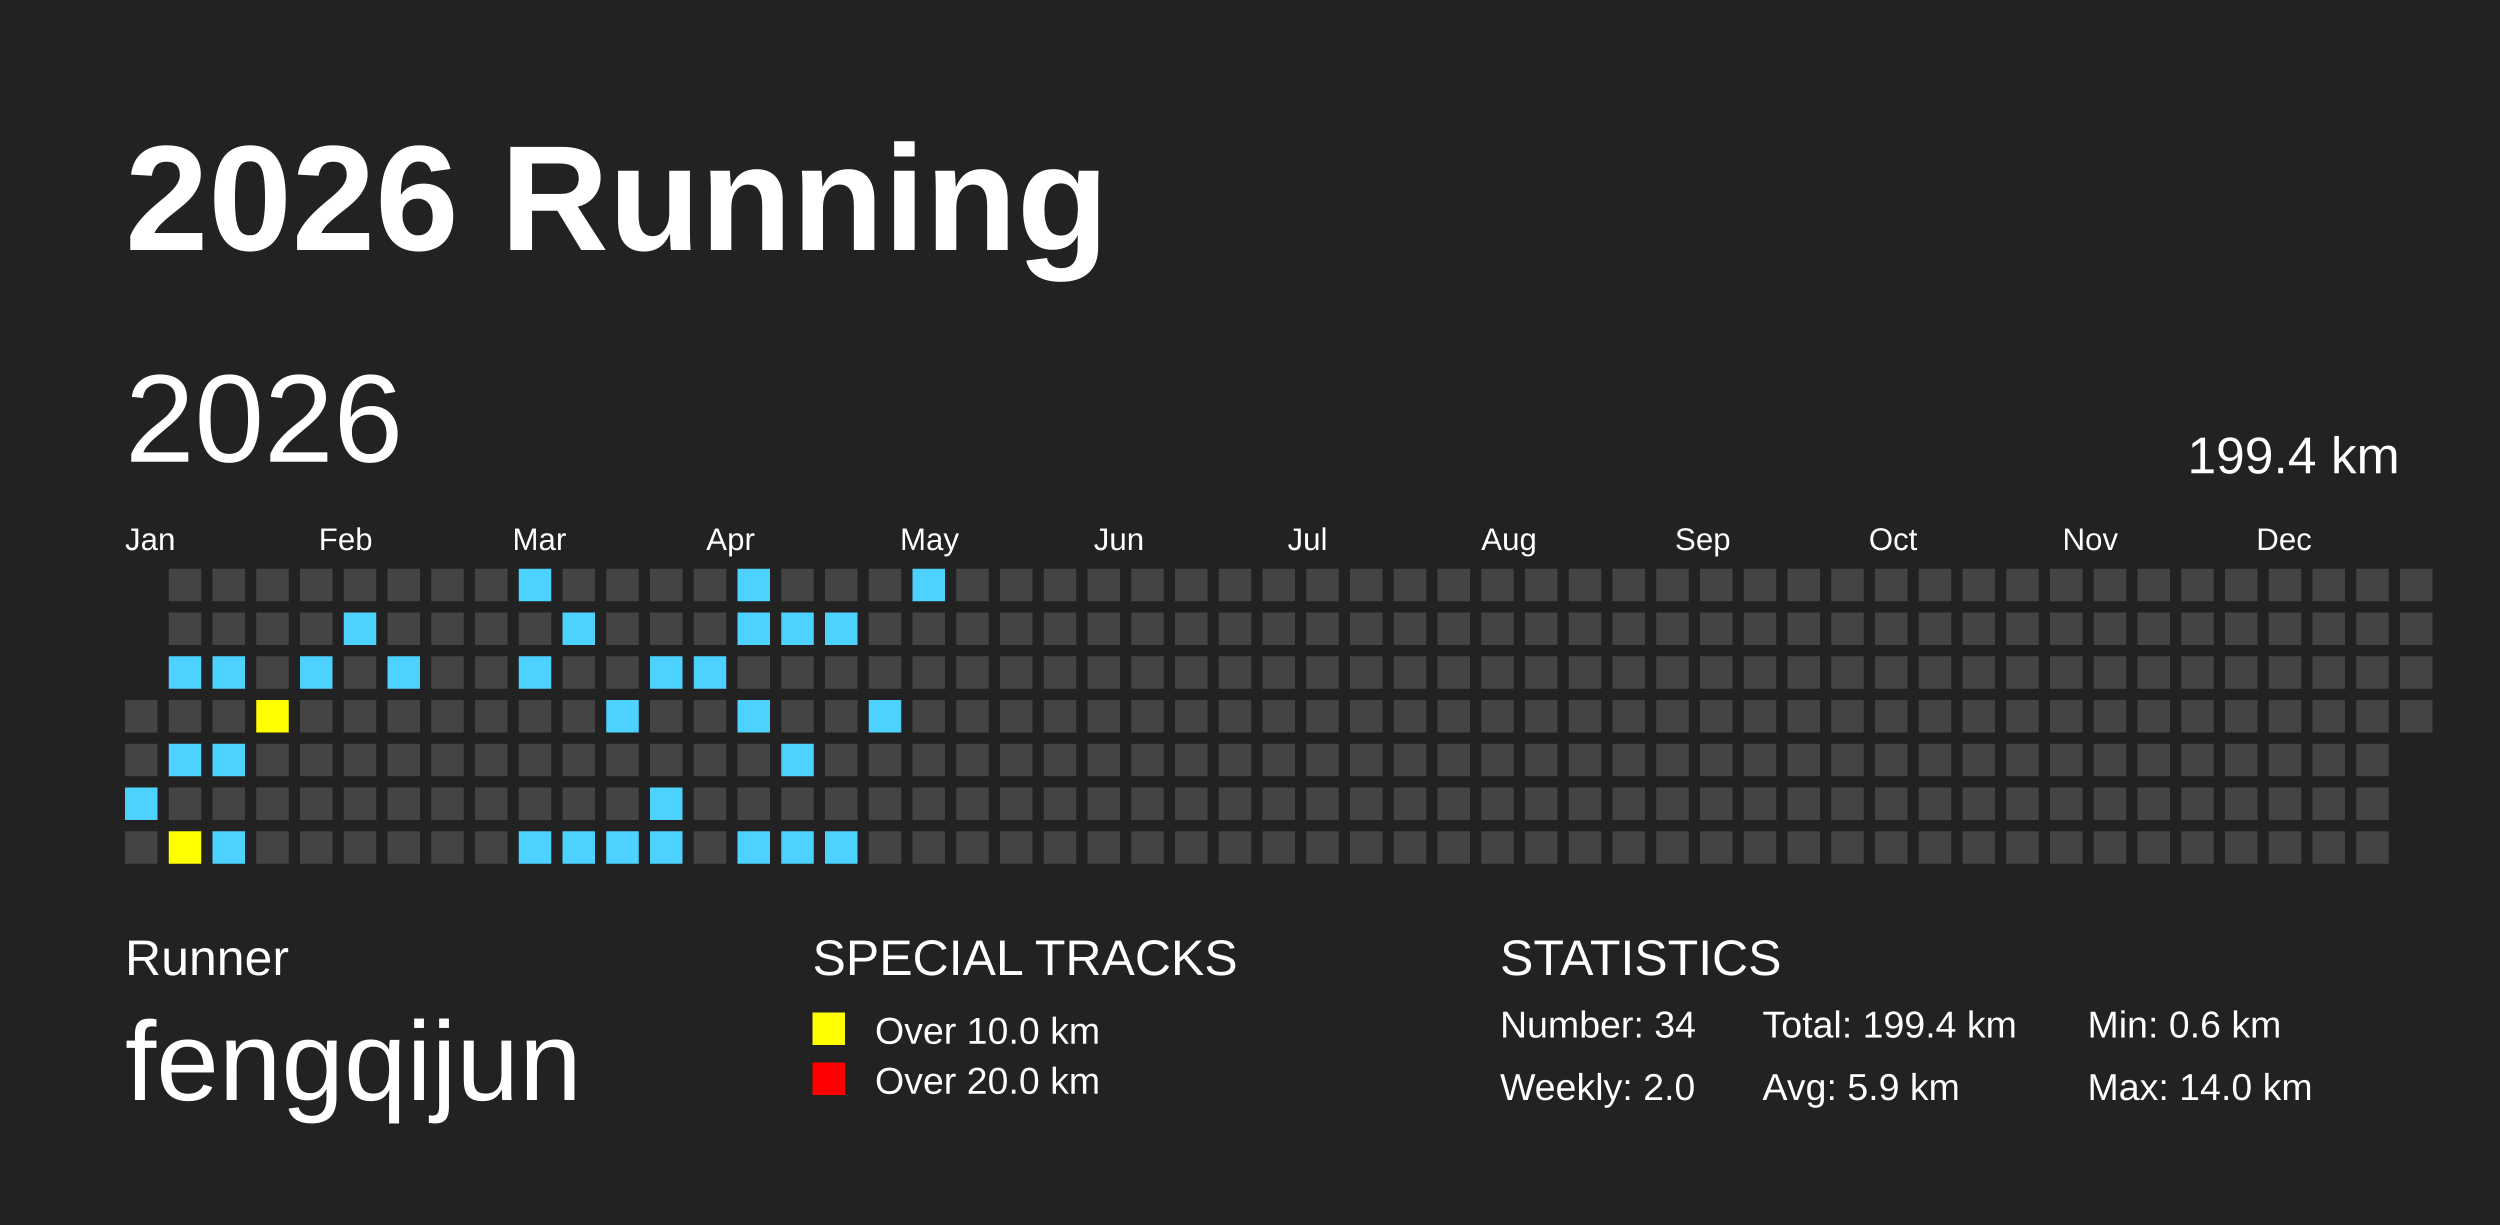
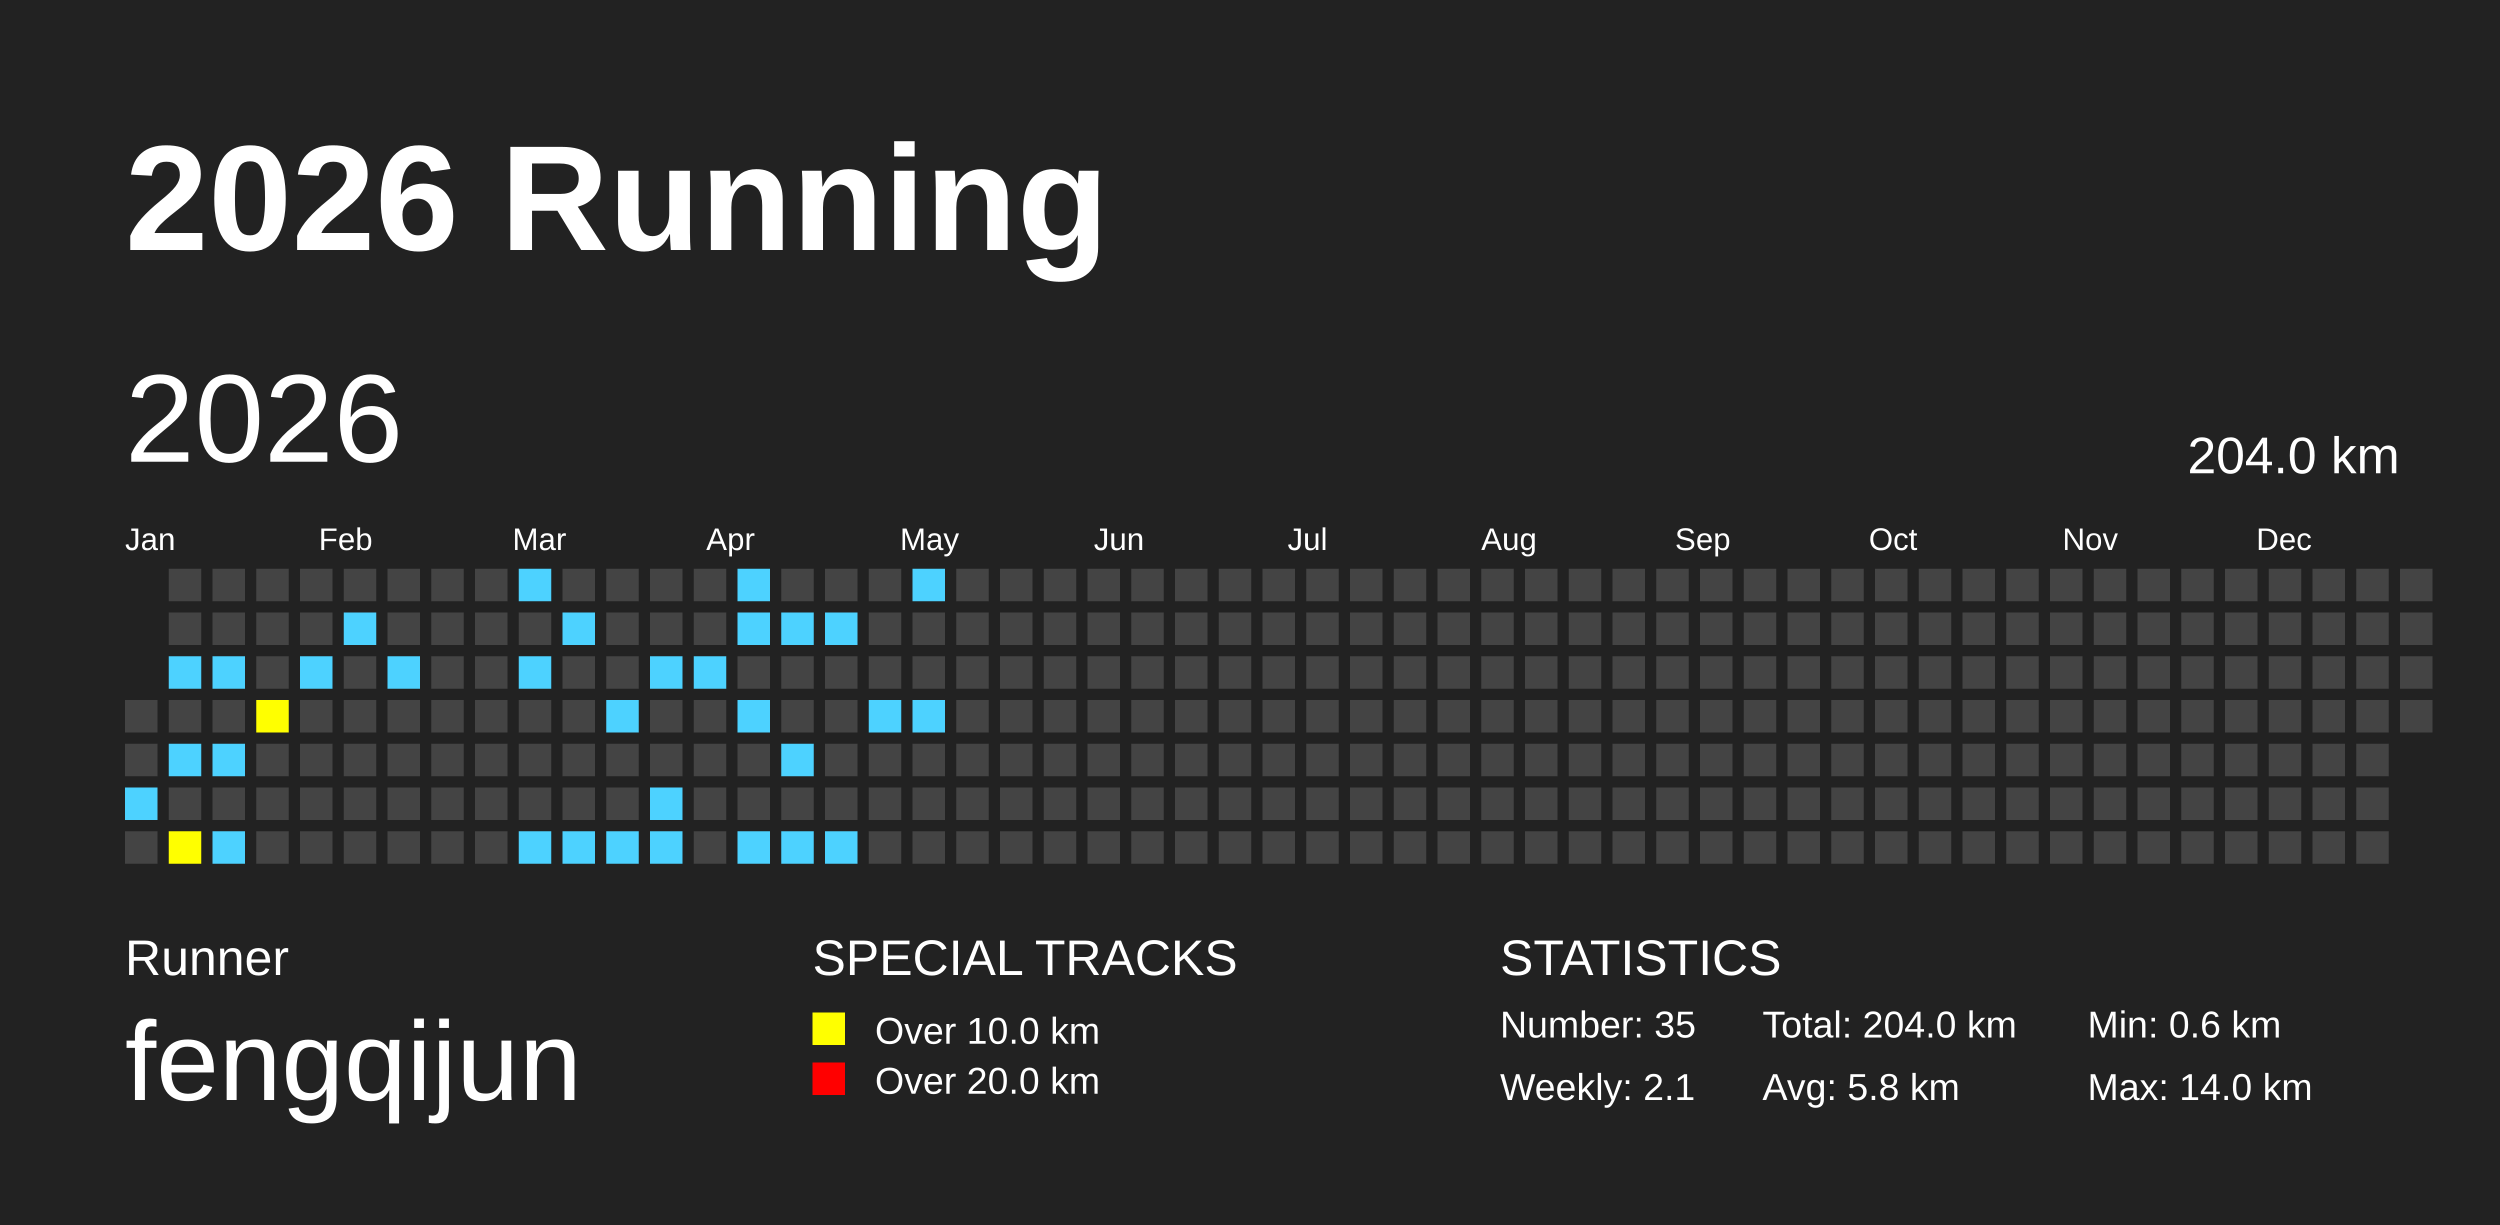
<svg xmlns="http://www.w3.org/2000/svg" baseProfile="full" height="98mm" version="1.1" viewBox="0,0,200,98" width="200mm">
  <defs />
  <rect fill="#222222" height="98" width="200" x="0" y="0" />
  <text fill="#FFFFFF" style="font-size:12px; font-family:Arial; font-weight:bold;" x="10" y="20">2026 Running</text>
  <text fill="#FFFFFF" style="font-size:4px; font-family:Arial" x="10" y="78">Runner</text>
  <text fill="#FFFFFF" style="font-size:9px; font-family:Arial" x="10" y="88">fengqijun</text>
  <text fill="#FFFFFF" style="font-size:4px; font-family:Arial" x="65" y="78">SPECIAL TRACKS</text>
  <rect fill="yellow" height="2.6" width="2.6" x="65" y="81" />
  <text fill="#FFFFFF" style="font-size:3px; font-family:Arial" x="70" y="83.5">Over 10.0 km</text>
  <rect fill="red" height="2.6" width="2.6" x="65" y="85" />
  <text fill="#FFFFFF" style="font-size:3px; font-family:Arial" x="70" y="87.5">Over 20.0 km</text>
  <text fill="#FFFFFF" style="font-size:4px; font-family:Arial" x="120" y="78">STATISTICS</text>
-   <text fill="#FFFFFF" style="font-size:3px; font-family:Arial" x="120" y="83">Number: 34</text>
-   <text fill="#FFFFFF" style="font-size:3px; font-family:Arial" x="120" y="88">Weekly: 2.0</text>
-   <text fill="#FFFFFF" style="font-size:3px; font-family:Arial" x="141" y="83">Total: 199.4 km</text>
-   <text fill="#FFFFFF" style="font-size:3px; font-family:Arial" x="141" y="88">Avg: 5.9 km</text>
+   <text fill="#FFFFFF" style="font-size:3px; font-family:Arial" x="120" y="83">Number: 35</text>
+   <text fill="#FFFFFF" style="font-size:3px; font-family:Arial" x="120" y="88">Weekly: 2.1</text>
+   <text fill="#FFFFFF" style="font-size:3px; font-family:Arial" x="141" y="83">Total: 204.0 km</text>
+   <text fill="#FFFFFF" style="font-size:3px; font-family:Arial" x="141" y="88">Avg: 5.8 km</text>
  <text fill="#FFFFFF" style="font-size:3px; font-family:Arial" x="167" y="83">Min: 0.6 km</text>
  <text fill="#FFFFFF" style="font-size:3px; font-family:Arial" x="167" y="88">Max: 14.0 km</text>
  <text dominant-baseline="hanging" fill="#FFFFFF" style="font-size:10.0px; font-family:Arial;" x="10" y="30">2026</text>
-   <text dominant-baseline="hanging" fill="#FFFFFF" style="font-size:4.125px; font-family:Arial;" x="175" y="35">199.4 km</text>
+   <text dominant-baseline="hanging" fill="#FFFFFF" style="font-size:4.125px; font-family:Arial;" x="175" y="35">204.0 km</text>
  <text fill="#FFFFFF" style="font-size:2.5px; font-family:Arial" x="10.0" y="44">Jan</text>
  <text fill="#FFFFFF" style="font-size:2.5px; font-family:Arial" x="25.5" y="44">Feb</text>
  <text fill="#FFFFFF" style="font-size:2.5px; font-family:Arial" x="41.0" y="44">Mar</text>
  <text fill="#FFFFFF" style="font-size:2.5px; font-family:Arial" x="56.5" y="44">Apr</text>
  <text fill="#FFFFFF" style="font-size:2.5px; font-family:Arial" x="72.0" y="44">May</text>
  <text fill="#FFFFFF" style="font-size:2.5px; font-family:Arial" x="87.5" y="44">Jun</text>
  <text fill="#FFFFFF" style="font-size:2.5px; font-family:Arial" x="103.0" y="44">Jul</text>
  <text fill="#FFFFFF" style="font-size:2.5px; font-family:Arial" x="118.5" y="44">Aug</text>
  <text fill="#FFFFFF" style="font-size:2.5px; font-family:Arial" x="134.0" y="44">Sep</text>
  <text fill="#FFFFFF" style="font-size:2.5px; font-family:Arial" x="149.5" y="44">Oct</text>
  <text fill="#FFFFFF" style="font-size:2.5px; font-family:Arial" x="165.0" y="44">Nov</text>
  <text fill="#FFFFFF" style="font-size:2.5px; font-family:Arial" x="180.5" y="44">Dec</text>
  <rect fill="#444444" height="2.6" width="2.6" x="10.0" y="56.0" />
  <rect fill="#444444" height="2.6" width="2.6" x="10.0" y="59.5" />
  <rect fill="#4DD2FF" height="2.6" width="2.6" x="10.0" y="63.0" />
  <rect fill="#444444" height="2.6" width="2.6" x="10.0" y="66.5" />
  <rect fill="#444444" height="2.6" width="2.6" x="13.5" y="45.5" />
  <rect fill="#444444" height="2.6" width="2.6" x="13.5" y="49.0" />
  <rect fill="#4DD2FF" height="2.6" width="2.6" x="13.5" y="52.5" />
  <rect fill="#444444" height="2.6" width="2.6" x="13.5" y="56.0" />
  <rect fill="#4DD2FF" height="2.6" width="2.6" x="13.5" y="59.5" />
  <rect fill="#444444" height="2.6" width="2.6" x="13.5" y="63.0" />
  <rect fill="yellow" height="2.6" width="2.6" x="13.5" y="66.5" />
  <rect fill="#444444" height="2.6" width="2.6" x="17.0" y="45.5" />
  <rect fill="#444444" height="2.6" width="2.6" x="17.0" y="49.0" />
  <rect fill="#4DD2FF" height="2.6" width="2.6" x="17.0" y="52.5" />
  <rect fill="#444444" height="2.6" width="2.6" x="17.0" y="56.0" />
  <rect fill="#4DD2FF" height="2.6" width="2.6" x="17.0" y="59.5" />
  <rect fill="#444444" height="2.6" width="2.6" x="17.0" y="63.0" />
  <rect fill="#4DD2FF" height="2.6" width="2.6" x="17.0" y="66.5" />
  <rect fill="#444444" height="2.6" width="2.6" x="20.5" y="45.5" />
  <rect fill="#444444" height="2.6" width="2.6" x="20.5" y="49.0" />
  <rect fill="#444444" height="2.6" width="2.6" x="20.5" y="52.5" />
  <rect fill="yellow" height="2.6" width="2.6" x="20.5" y="56.0" />
  <rect fill="#444444" height="2.6" width="2.6" x="20.5" y="59.5" />
  <rect fill="#444444" height="2.6" width="2.6" x="20.5" y="63.0" />
  <rect fill="#444444" height="2.6" width="2.6" x="20.5" y="66.5" />
  <rect fill="#444444" height="2.6" width="2.6" x="24.0" y="45.5" />
  <rect fill="#444444" height="2.6" width="2.6" x="24.0" y="49.0" />
  <rect fill="#4DD2FF" height="2.6" width="2.6" x="24.0" y="52.5" />
  <rect fill="#444444" height="2.6" width="2.6" x="24.0" y="56.0" />
  <rect fill="#444444" height="2.6" width="2.6" x="24.0" y="59.5" />
  <rect fill="#444444" height="2.6" width="2.6" x="24.0" y="63.0" />
  <rect fill="#444444" height="2.6" width="2.6" x="24.0" y="66.5" />
  <rect fill="#444444" height="2.6" width="2.6" x="27.5" y="45.5" />
  <rect fill="#4DD2FF" height="2.6" width="2.6" x="27.5" y="49.0" />
  <rect fill="#444444" height="2.6" width="2.6" x="27.5" y="52.5" />
  <rect fill="#444444" height="2.6" width="2.6" x="27.5" y="56.0" />
  <rect fill="#444444" height="2.6" width="2.6" x="27.5" y="59.5" />
  <rect fill="#444444" height="2.6" width="2.6" x="27.5" y="63.0" />
  <rect fill="#444444" height="2.6" width="2.6" x="27.5" y="66.5" />
  <rect fill="#444444" height="2.6" width="2.6" x="31.0" y="45.5" />
  <rect fill="#444444" height="2.6" width="2.6" x="31.0" y="49.0" />
  <rect fill="#4DD2FF" height="2.6" width="2.6" x="31.0" y="52.5" />
  <rect fill="#444444" height="2.6" width="2.6" x="31.0" y="56.0" />
  <rect fill="#444444" height="2.6" width="2.6" x="31.0" y="59.5" />
  <rect fill="#444444" height="2.6" width="2.6" x="31.0" y="63.0" />
  <rect fill="#444444" height="2.6" width="2.6" x="31.0" y="66.5" />
  <rect fill="#444444" height="2.6" width="2.6" x="34.5" y="45.5" />
  <rect fill="#444444" height="2.6" width="2.6" x="34.5" y="49.0" />
  <rect fill="#444444" height="2.6" width="2.6" x="34.5" y="52.5" />
  <rect fill="#444444" height="2.6" width="2.6" x="34.5" y="56.0" />
  <rect fill="#444444" height="2.6" width="2.6" x="34.5" y="59.5" />
  <rect fill="#444444" height="2.6" width="2.6" x="34.5" y="63.0" />
  <rect fill="#444444" height="2.6" width="2.6" x="34.5" y="66.5" />
  <rect fill="#444444" height="2.6" width="2.6" x="38.0" y="45.5" />
  <rect fill="#444444" height="2.6" width="2.6" x="38.0" y="49.0" />
  <rect fill="#444444" height="2.6" width="2.6" x="38.0" y="52.5" />
  <rect fill="#444444" height="2.6" width="2.6" x="38.0" y="56.0" />
  <rect fill="#444444" height="2.6" width="2.6" x="38.0" y="59.5" />
  <rect fill="#444444" height="2.6" width="2.6" x="38.0" y="63.0" />
  <rect fill="#444444" height="2.6" width="2.6" x="38.0" y="66.5" />
  <rect fill="#4DD2FF" height="2.6" width="2.6" x="41.5" y="45.5" />
  <rect fill="#444444" height="2.6" width="2.6" x="41.5" y="49.0" />
  <rect fill="#4DD2FF" height="2.6" width="2.6" x="41.5" y="52.5" />
  <rect fill="#444444" height="2.6" width="2.6" x="41.5" y="56.0" />
  <rect fill="#444444" height="2.6" width="2.6" x="41.5" y="59.5" />
  <rect fill="#444444" height="2.6" width="2.6" x="41.5" y="63.0" />
  <rect fill="#4DD2FF" height="2.6" width="2.6" x="41.5" y="66.5" />
  <rect fill="#444444" height="2.6" width="2.6" x="45.0" y="45.5" />
  <rect fill="#4DD2FF" height="2.6" width="2.6" x="45.0" y="49.0" />
  <rect fill="#444444" height="2.6" width="2.6" x="45.0" y="52.5" />
  <rect fill="#444444" height="2.6" width="2.6" x="45.0" y="56.0" />
  <rect fill="#444444" height="2.6" width="2.6" x="45.0" y="59.5" />
  <rect fill="#444444" height="2.6" width="2.6" x="45.0" y="63.0" />
  <rect fill="#4DD2FF" height="2.6" width="2.6" x="45.0" y="66.5" />
  <rect fill="#444444" height="2.6" width="2.6" x="48.5" y="45.5" />
  <rect fill="#444444" height="2.6" width="2.6" x="48.5" y="49.0" />
  <rect fill="#444444" height="2.6" width="2.6" x="48.5" y="52.5" />
  <rect fill="#4DD2FF" height="2.6" width="2.6" x="48.5" y="56.0" />
  <rect fill="#444444" height="2.6" width="2.6" x="48.5" y="59.5" />
  <rect fill="#444444" height="2.6" width="2.6" x="48.5" y="63.0" />
  <rect fill="#4DD2FF" height="2.6" width="2.6" x="48.5" y="66.5" />
  <rect fill="#444444" height="2.6" width="2.6" x="52.0" y="45.5" />
  <rect fill="#444444" height="2.6" width="2.6" x="52.0" y="49.0" />
  <rect fill="#4DD2FF" height="2.6" width="2.6" x="52.0" y="52.5" />
  <rect fill="#444444" height="2.6" width="2.6" x="52.0" y="56.0" />
  <rect fill="#444444" height="2.6" width="2.6" x="52.0" y="59.5" />
  <rect fill="#4DD2FF" height="2.6" width="2.6" x="52.0" y="63.0" />
  <rect fill="#4DD2FF" height="2.6" width="2.6" x="52.0" y="66.5" />
  <rect fill="#444444" height="2.6" width="2.6" x="55.5" y="45.5" />
  <rect fill="#444444" height="2.6" width="2.6" x="55.5" y="49.0" />
  <rect fill="#4DD2FF" height="2.6" width="2.6" x="55.5" y="52.5" />
  <rect fill="#444444" height="2.6" width="2.6" x="55.5" y="56.0" />
  <rect fill="#444444" height="2.6" width="2.6" x="55.5" y="59.5" />
  <rect fill="#444444" height="2.6" width="2.6" x="55.5" y="63.0" />
  <rect fill="#444444" height="2.6" width="2.6" x="55.5" y="66.5" />
  <rect fill="#4DD2FF" height="2.6" width="2.6" x="59.0" y="45.5" />
  <rect fill="#4DD2FF" height="2.6" width="2.6" x="59.0" y="49.0" />
  <rect fill="#444444" height="2.6" width="2.6" x="59.0" y="52.5" />
  <rect fill="#4DD2FF" height="2.6" width="2.6" x="59.0" y="56.0" />
  <rect fill="#444444" height="2.6" width="2.6" x="59.0" y="59.5" />
  <rect fill="#444444" height="2.6" width="2.6" x="59.0" y="63.0" />
  <rect fill="#4DD2FF" height="2.6" width="2.6" x="59.0" y="66.5" />
  <rect fill="#444444" height="2.6" width="2.6" x="62.5" y="45.5" />
  <rect fill="#4DD2FF" height="2.6" width="2.6" x="62.5" y="49.0" />
  <rect fill="#444444" height="2.6" width="2.6" x="62.5" y="52.5" />
  <rect fill="#444444" height="2.6" width="2.6" x="62.5" y="56.0" />
  <rect fill="#4DD2FF" height="2.6" width="2.6" x="62.5" y="59.5" />
  <rect fill="#444444" height="2.6" width="2.6" x="62.5" y="63.0" />
  <rect fill="#4DD2FF" height="2.6" width="2.6" x="62.5" y="66.5" />
  <rect fill="#444444" height="2.6" width="2.6" x="66.0" y="45.5" />
  <rect fill="#4DD2FF" height="2.6" width="2.6" x="66.0" y="49.0" />
  <rect fill="#444444" height="2.6" width="2.6" x="66.0" y="52.5" />
  <rect fill="#444444" height="2.6" width="2.6" x="66.0" y="56.0" />
  <rect fill="#444444" height="2.6" width="2.6" x="66.0" y="59.5" />
  <rect fill="#444444" height="2.6" width="2.6" x="66.0" y="63.0" />
  <rect fill="#4DD2FF" height="2.6" width="2.6" x="66.0" y="66.5" />
  <rect fill="#444444" height="2.6" width="2.6" x="69.5" y="45.5" />
  <rect fill="#444444" height="2.6" width="2.6" x="69.5" y="49.0" />
  <rect fill="#444444" height="2.6" width="2.6" x="69.5" y="52.5" />
  <rect fill="#4DD2FF" height="2.6" width="2.6" x="69.5" y="56.0" />
  <rect fill="#444444" height="2.6" width="2.6" x="69.5" y="59.5" />
  <rect fill="#444444" height="2.6" width="2.6" x="69.5" y="63.0" />
  <rect fill="#444444" height="2.6" width="2.6" x="69.5" y="66.5" />
  <rect fill="#4DD2FF" height="2.6" width="2.6" x="73.0" y="45.5" />
  <rect fill="#444444" height="2.6" width="2.6" x="73.0" y="49.0" />
  <rect fill="#444444" height="2.6" width="2.6" x="73.0" y="52.5" />
-   <rect fill="#444444" height="2.6" width="2.6" x="73.0" y="56.0" />
+   <rect fill="#4DD2FF" height="2.6" width="2.6" x="73.0" y="56.0" />
  <rect fill="#444444" height="2.6" width="2.6" x="73.0" y="59.5" />
  <rect fill="#444444" height="2.6" width="2.6" x="73.0" y="63.0" />
  <rect fill="#444444" height="2.6" width="2.6" x="73.0" y="66.5" />
  <rect fill="#444444" height="2.6" width="2.6" x="76.5" y="45.5" />
  <rect fill="#444444" height="2.6" width="2.6" x="76.5" y="49.0" />
  <rect fill="#444444" height="2.6" width="2.6" x="76.5" y="52.5" />
  <rect fill="#444444" height="2.6" width="2.6" x="76.5" y="56.0" />
  <rect fill="#444444" height="2.6" width="2.6" x="76.5" y="59.5" />
  <rect fill="#444444" height="2.6" width="2.6" x="76.5" y="63.0" />
  <rect fill="#444444" height="2.6" width="2.6" x="76.5" y="66.5" />
  <rect fill="#444444" height="2.6" width="2.6" x="80.0" y="45.5" />
  <rect fill="#444444" height="2.6" width="2.6" x="80.0" y="49.0" />
  <rect fill="#444444" height="2.6" width="2.6" x="80.0" y="52.5" />
  <rect fill="#444444" height="2.6" width="2.6" x="80.0" y="56.0" />
  <rect fill="#444444" height="2.6" width="2.6" x="80.0" y="59.5" />
  <rect fill="#444444" height="2.6" width="2.6" x="80.0" y="63.0" />
  <rect fill="#444444" height="2.6" width="2.6" x="80.0" y="66.5" />
  <rect fill="#444444" height="2.6" width="2.6" x="83.5" y="45.5" />
  <rect fill="#444444" height="2.6" width="2.6" x="83.5" y="49.0" />
  <rect fill="#444444" height="2.6" width="2.6" x="83.5" y="52.5" />
  <rect fill="#444444" height="2.6" width="2.6" x="83.5" y="56.0" />
  <rect fill="#444444" height="2.6" width="2.6" x="83.5" y="59.5" />
  <rect fill="#444444" height="2.6" width="2.6" x="83.5" y="63.0" />
  <rect fill="#444444" height="2.6" width="2.6" x="83.5" y="66.5" />
  <rect fill="#444444" height="2.6" width="2.6" x="87.0" y="45.5" />
  <rect fill="#444444" height="2.6" width="2.6" x="87.0" y="49.0" />
  <rect fill="#444444" height="2.6" width="2.6" x="87.0" y="52.5" />
  <rect fill="#444444" height="2.6" width="2.6" x="87.0" y="56.0" />
  <rect fill="#444444" height="2.6" width="2.6" x="87.0" y="59.5" />
  <rect fill="#444444" height="2.6" width="2.6" x="87.0" y="63.0" />
  <rect fill="#444444" height="2.6" width="2.6" x="87.0" y="66.5" />
  <rect fill="#444444" height="2.6" width="2.6" x="90.5" y="45.5" />
  <rect fill="#444444" height="2.6" width="2.6" x="90.5" y="49.0" />
  <rect fill="#444444" height="2.6" width="2.6" x="90.5" y="52.5" />
  <rect fill="#444444" height="2.6" width="2.6" x="90.5" y="56.0" />
  <rect fill="#444444" height="2.6" width="2.6" x="90.5" y="59.5" />
  <rect fill="#444444" height="2.6" width="2.6" x="90.5" y="63.0" />
  <rect fill="#444444" height="2.6" width="2.6" x="90.5" y="66.5" />
  <rect fill="#444444" height="2.6" width="2.6" x="94.0" y="45.5" />
  <rect fill="#444444" height="2.6" width="2.6" x="94.0" y="49.0" />
  <rect fill="#444444" height="2.6" width="2.6" x="94.0" y="52.5" />
  <rect fill="#444444" height="2.6" width="2.6" x="94.0" y="56.0" />
  <rect fill="#444444" height="2.6" width="2.6" x="94.0" y="59.5" />
  <rect fill="#444444" height="2.6" width="2.6" x="94.0" y="63.0" />
  <rect fill="#444444" height="2.6" width="2.6" x="94.0" y="66.5" />
  <rect fill="#444444" height="2.6" width="2.6" x="97.5" y="45.5" />
  <rect fill="#444444" height="2.6" width="2.6" x="97.5" y="49.0" />
  <rect fill="#444444" height="2.6" width="2.6" x="97.5" y="52.5" />
  <rect fill="#444444" height="2.6" width="2.6" x="97.5" y="56.0" />
  <rect fill="#444444" height="2.6" width="2.6" x="97.5" y="59.5" />
  <rect fill="#444444" height="2.6" width="2.6" x="97.5" y="63.0" />
  <rect fill="#444444" height="2.6" width="2.6" x="97.5" y="66.5" />
  <rect fill="#444444" height="2.6" width="2.6" x="101.0" y="45.5" />
  <rect fill="#444444" height="2.6" width="2.6" x="101.0" y="49.0" />
  <rect fill="#444444" height="2.6" width="2.6" x="101.0" y="52.5" />
  <rect fill="#444444" height="2.6" width="2.6" x="101.0" y="56.0" />
  <rect fill="#444444" height="2.6" width="2.6" x="101.0" y="59.5" />
  <rect fill="#444444" height="2.6" width="2.6" x="101.0" y="63.0" />
  <rect fill="#444444" height="2.6" width="2.6" x="101.0" y="66.5" />
  <rect fill="#444444" height="2.6" width="2.6" x="104.5" y="45.5" />
  <rect fill="#444444" height="2.6" width="2.6" x="104.5" y="49.0" />
  <rect fill="#444444" height="2.6" width="2.6" x="104.5" y="52.5" />
  <rect fill="#444444" height="2.6" width="2.6" x="104.5" y="56.0" />
  <rect fill="#444444" height="2.6" width="2.6" x="104.5" y="59.5" />
  <rect fill="#444444" height="2.6" width="2.6" x="104.5" y="63.0" />
  <rect fill="#444444" height="2.6" width="2.6" x="104.5" y="66.5" />
  <rect fill="#444444" height="2.6" width="2.6" x="108.0" y="45.5" />
  <rect fill="#444444" height="2.6" width="2.6" x="108.0" y="49.0" />
  <rect fill="#444444" height="2.6" width="2.6" x="108.0" y="52.5" />
  <rect fill="#444444" height="2.6" width="2.6" x="108.0" y="56.0" />
  <rect fill="#444444" height="2.6" width="2.6" x="108.0" y="59.5" />
  <rect fill="#444444" height="2.6" width="2.6" x="108.0" y="63.0" />
  <rect fill="#444444" height="2.6" width="2.6" x="108.0" y="66.5" />
  <rect fill="#444444" height="2.6" width="2.6" x="111.5" y="45.5" />
  <rect fill="#444444" height="2.6" width="2.6" x="111.5" y="49.0" />
  <rect fill="#444444" height="2.6" width="2.6" x="111.5" y="52.5" />
  <rect fill="#444444" height="2.6" width="2.6" x="111.5" y="56.0" />
  <rect fill="#444444" height="2.6" width="2.6" x="111.5" y="59.5" />
  <rect fill="#444444" height="2.6" width="2.6" x="111.5" y="63.0" />
  <rect fill="#444444" height="2.6" width="2.6" x="111.5" y="66.5" />
  <rect fill="#444444" height="2.6" width="2.6" x="115.0" y="45.5" />
  <rect fill="#444444" height="2.6" width="2.6" x="115.0" y="49.0" />
  <rect fill="#444444" height="2.6" width="2.6" x="115.0" y="52.5" />
  <rect fill="#444444" height="2.6" width="2.6" x="115.0" y="56.0" />
  <rect fill="#444444" height="2.6" width="2.6" x="115.0" y="59.5" />
  <rect fill="#444444" height="2.6" width="2.6" x="115.0" y="63.0" />
  <rect fill="#444444" height="2.6" width="2.6" x="115.0" y="66.5" />
  <rect fill="#444444" height="2.6" width="2.6" x="118.5" y="45.5" />
  <rect fill="#444444" height="2.6" width="2.6" x="118.5" y="49.0" />
  <rect fill="#444444" height="2.6" width="2.6" x="118.5" y="52.5" />
  <rect fill="#444444" height="2.6" width="2.6" x="118.5" y="56.0" />
  <rect fill="#444444" height="2.6" width="2.6" x="118.5" y="59.5" />
  <rect fill="#444444" height="2.6" width="2.6" x="118.5" y="63.0" />
  <rect fill="#444444" height="2.6" width="2.6" x="118.5" y="66.5" />
  <rect fill="#444444" height="2.6" width="2.6" x="122.0" y="45.5" />
  <rect fill="#444444" height="2.6" width="2.6" x="122.0" y="49.0" />
  <rect fill="#444444" height="2.6" width="2.6" x="122.0" y="52.5" />
  <rect fill="#444444" height="2.6" width="2.6" x="122.0" y="56.0" />
  <rect fill="#444444" height="2.6" width="2.6" x="122.0" y="59.5" />
  <rect fill="#444444" height="2.6" width="2.6" x="122.0" y="63.0" />
  <rect fill="#444444" height="2.6" width="2.6" x="122.0" y="66.5" />
  <rect fill="#444444" height="2.6" width="2.6" x="125.5" y="45.5" />
  <rect fill="#444444" height="2.6" width="2.6" x="125.5" y="49.0" />
  <rect fill="#444444" height="2.6" width="2.6" x="125.5" y="52.5" />
  <rect fill="#444444" height="2.6" width="2.6" x="125.5" y="56.0" />
  <rect fill="#444444" height="2.6" width="2.6" x="125.5" y="59.5" />
  <rect fill="#444444" height="2.6" width="2.6" x="125.5" y="63.0" />
  <rect fill="#444444" height="2.6" width="2.6" x="125.5" y="66.5" />
  <rect fill="#444444" height="2.6" width="2.6" x="129.0" y="45.5" />
  <rect fill="#444444" height="2.6" width="2.6" x="129.0" y="49.0" />
  <rect fill="#444444" height="2.6" width="2.6" x="129.0" y="52.5" />
  <rect fill="#444444" height="2.6" width="2.6" x="129.0" y="56.0" />
  <rect fill="#444444" height="2.6" width="2.6" x="129.0" y="59.5" />
  <rect fill="#444444" height="2.6" width="2.6" x="129.0" y="63.0" />
  <rect fill="#444444" height="2.6" width="2.6" x="129.0" y="66.5" />
  <rect fill="#444444" height="2.6" width="2.6" x="132.5" y="45.5" />
  <rect fill="#444444" height="2.6" width="2.6" x="132.5" y="49.0" />
  <rect fill="#444444" height="2.6" width="2.6" x="132.5" y="52.5" />
  <rect fill="#444444" height="2.6" width="2.6" x="132.5" y="56.0" />
  <rect fill="#444444" height="2.6" width="2.6" x="132.5" y="59.5" />
  <rect fill="#444444" height="2.6" width="2.6" x="132.5" y="63.0" />
  <rect fill="#444444" height="2.6" width="2.6" x="132.5" y="66.5" />
  <rect fill="#444444" height="2.6" width="2.6" x="136.0" y="45.5" />
  <rect fill="#444444" height="2.6" width="2.6" x="136.0" y="49.0" />
  <rect fill="#444444" height="2.6" width="2.6" x="136.0" y="52.5" />
  <rect fill="#444444" height="2.6" width="2.6" x="136.0" y="56.0" />
  <rect fill="#444444" height="2.6" width="2.6" x="136.0" y="59.5" />
  <rect fill="#444444" height="2.6" width="2.6" x="136.0" y="63.0" />
  <rect fill="#444444" height="2.6" width="2.6" x="136.0" y="66.5" />
  <rect fill="#444444" height="2.6" width="2.6" x="139.5" y="45.5" />
  <rect fill="#444444" height="2.6" width="2.6" x="139.5" y="49.0" />
  <rect fill="#444444" height="2.6" width="2.6" x="139.5" y="52.5" />
  <rect fill="#444444" height="2.6" width="2.6" x="139.5" y="56.0" />
  <rect fill="#444444" height="2.6" width="2.6" x="139.5" y="59.5" />
  <rect fill="#444444" height="2.6" width="2.6" x="139.5" y="63.0" />
  <rect fill="#444444" height="2.6" width="2.6" x="139.5" y="66.5" />
  <rect fill="#444444" height="2.6" width="2.6" x="143.0" y="45.5" />
  <rect fill="#444444" height="2.6" width="2.6" x="143.0" y="49.0" />
  <rect fill="#444444" height="2.6" width="2.6" x="143.0" y="52.5" />
  <rect fill="#444444" height="2.6" width="2.6" x="143.0" y="56.0" />
  <rect fill="#444444" height="2.6" width="2.6" x="143.0" y="59.5" />
  <rect fill="#444444" height="2.6" width="2.6" x="143.0" y="63.0" />
  <rect fill="#444444" height="2.6" width="2.6" x="143.0" y="66.5" />
  <rect fill="#444444" height="2.6" width="2.6" x="146.5" y="45.5" />
  <rect fill="#444444" height="2.6" width="2.6" x="146.5" y="49.0" />
  <rect fill="#444444" height="2.6" width="2.6" x="146.5" y="52.5" />
  <rect fill="#444444" height="2.6" width="2.6" x="146.5" y="56.0" />
  <rect fill="#444444" height="2.6" width="2.6" x="146.5" y="59.5" />
  <rect fill="#444444" height="2.6" width="2.6" x="146.5" y="63.0" />
  <rect fill="#444444" height="2.6" width="2.6" x="146.5" y="66.5" />
  <rect fill="#444444" height="2.6" width="2.6" x="150.0" y="45.5" />
  <rect fill="#444444" height="2.6" width="2.6" x="150.0" y="49.0" />
  <rect fill="#444444" height="2.6" width="2.6" x="150.0" y="52.5" />
  <rect fill="#444444" height="2.6" width="2.6" x="150.0" y="56.0" />
  <rect fill="#444444" height="2.6" width="2.6" x="150.0" y="59.5" />
  <rect fill="#444444" height="2.6" width="2.6" x="150.0" y="63.0" />
  <rect fill="#444444" height="2.6" width="2.6" x="150.0" y="66.5" />
  <rect fill="#444444" height="2.6" width="2.6" x="153.5" y="45.5" />
  <rect fill="#444444" height="2.6" width="2.6" x="153.5" y="49.0" />
  <rect fill="#444444" height="2.6" width="2.6" x="153.5" y="52.5" />
  <rect fill="#444444" height="2.6" width="2.6" x="153.5" y="56.0" />
  <rect fill="#444444" height="2.6" width="2.6" x="153.5" y="59.5" />
  <rect fill="#444444" height="2.6" width="2.6" x="153.5" y="63.0" />
  <rect fill="#444444" height="2.6" width="2.6" x="153.5" y="66.5" />
  <rect fill="#444444" height="2.6" width="2.6" x="157.0" y="45.5" />
  <rect fill="#444444" height="2.6" width="2.6" x="157.0" y="49.0" />
  <rect fill="#444444" height="2.6" width="2.6" x="157.0" y="52.5" />
  <rect fill="#444444" height="2.6" width="2.6" x="157.0" y="56.0" />
  <rect fill="#444444" height="2.6" width="2.6" x="157.0" y="59.5" />
  <rect fill="#444444" height="2.6" width="2.6" x="157.0" y="63.0" />
  <rect fill="#444444" height="2.6" width="2.6" x="157.0" y="66.5" />
  <rect fill="#444444" height="2.6" width="2.6" x="160.5" y="45.5" />
  <rect fill="#444444" height="2.6" width="2.6" x="160.5" y="49.0" />
  <rect fill="#444444" height="2.6" width="2.6" x="160.5" y="52.5" />
  <rect fill="#444444" height="2.6" width="2.6" x="160.5" y="56.0" />
  <rect fill="#444444" height="2.6" width="2.6" x="160.5" y="59.5" />
  <rect fill="#444444" height="2.6" width="2.6" x="160.5" y="63.0" />
  <rect fill="#444444" height="2.6" width="2.6" x="160.5" y="66.5" />
  <rect fill="#444444" height="2.6" width="2.6" x="164.0" y="45.5" />
  <rect fill="#444444" height="2.6" width="2.6" x="164.0" y="49.0" />
  <rect fill="#444444" height="2.6" width="2.6" x="164.0" y="52.5" />
  <rect fill="#444444" height="2.6" width="2.6" x="164.0" y="56.0" />
  <rect fill="#444444" height="2.6" width="2.6" x="164.0" y="59.5" />
  <rect fill="#444444" height="2.6" width="2.6" x="164.0" y="63.0" />
  <rect fill="#444444" height="2.6" width="2.6" x="164.0" y="66.5" />
  <rect fill="#444444" height="2.6" width="2.6" x="167.5" y="45.5" />
  <rect fill="#444444" height="2.6" width="2.6" x="167.5" y="49.0" />
  <rect fill="#444444" height="2.6" width="2.6" x="167.5" y="52.5" />
  <rect fill="#444444" height="2.6" width="2.6" x="167.5" y="56.0" />
  <rect fill="#444444" height="2.6" width="2.6" x="167.5" y="59.5" />
  <rect fill="#444444" height="2.6" width="2.6" x="167.5" y="63.0" />
  <rect fill="#444444" height="2.6" width="2.6" x="167.5" y="66.5" />
  <rect fill="#444444" height="2.6" width="2.6" x="171.0" y="45.5" />
  <rect fill="#444444" height="2.6" width="2.6" x="171.0" y="49.0" />
  <rect fill="#444444" height="2.6" width="2.6" x="171.0" y="52.5" />
  <rect fill="#444444" height="2.6" width="2.6" x="171.0" y="56.0" />
  <rect fill="#444444" height="2.6" width="2.6" x="171.0" y="59.5" />
  <rect fill="#444444" height="2.6" width="2.6" x="171.0" y="63.0" />
  <rect fill="#444444" height="2.6" width="2.6" x="171.0" y="66.5" />
  <rect fill="#444444" height="2.6" width="2.6" x="174.5" y="45.5" />
  <rect fill="#444444" height="2.6" width="2.6" x="174.5" y="49.0" />
  <rect fill="#444444" height="2.6" width="2.6" x="174.5" y="52.5" />
  <rect fill="#444444" height="2.6" width="2.6" x="174.5" y="56.0" />
  <rect fill="#444444" height="2.6" width="2.6" x="174.5" y="59.5" />
  <rect fill="#444444" height="2.6" width="2.6" x="174.5" y="63.0" />
  <rect fill="#444444" height="2.6" width="2.6" x="174.5" y="66.5" />
  <rect fill="#444444" height="2.6" width="2.6" x="178.0" y="45.5" />
  <rect fill="#444444" height="2.6" width="2.6" x="178.0" y="49.0" />
  <rect fill="#444444" height="2.6" width="2.6" x="178.0" y="52.5" />
  <rect fill="#444444" height="2.6" width="2.6" x="178.0" y="56.0" />
  <rect fill="#444444" height="2.6" width="2.6" x="178.0" y="59.5" />
  <rect fill="#444444" height="2.6" width="2.6" x="178.0" y="63.0" />
  <rect fill="#444444" height="2.6" width="2.6" x="178.0" y="66.5" />
  <rect fill="#444444" height="2.6" width="2.6" x="181.5" y="45.5" />
  <rect fill="#444444" height="2.6" width="2.6" x="181.5" y="49.0" />
  <rect fill="#444444" height="2.6" width="2.6" x="181.5" y="52.5" />
  <rect fill="#444444" height="2.6" width="2.6" x="181.5" y="56.0" />
  <rect fill="#444444" height="2.6" width="2.6" x="181.5" y="59.5" />
  <rect fill="#444444" height="2.6" width="2.6" x="181.5" y="63.0" />
  <rect fill="#444444" height="2.6" width="2.6" x="181.5" y="66.5" />
  <rect fill="#444444" height="2.6" width="2.6" x="185.0" y="45.5" />
  <rect fill="#444444" height="2.6" width="2.6" x="185.0" y="49.0" />
  <rect fill="#444444" height="2.6" width="2.6" x="185.0" y="52.5" />
  <rect fill="#444444" height="2.6" width="2.6" x="185.0" y="56.0" />
  <rect fill="#444444" height="2.6" width="2.6" x="185.0" y="59.5" />
  <rect fill="#444444" height="2.6" width="2.6" x="185.0" y="63.0" />
  <rect fill="#444444" height="2.6" width="2.6" x="185.0" y="66.5" />
  <rect fill="#444444" height="2.6" width="2.6" x="188.5" y="45.5" />
  <rect fill="#444444" height="2.6" width="2.6" x="188.5" y="49.0" />
  <rect fill="#444444" height="2.6" width="2.6" x="188.5" y="52.5" />
  <rect fill="#444444" height="2.6" width="2.6" x="188.5" y="56.0" />
  <rect fill="#444444" height="2.6" width="2.6" x="188.5" y="59.5" />
  <rect fill="#444444" height="2.6" width="2.6" x="188.5" y="63.0" />
  <rect fill="#444444" height="2.6" width="2.6" x="188.5" y="66.5" />
  <rect fill="#444444" height="2.6" width="2.6" x="192.0" y="45.5" />
  <rect fill="#444444" height="2.6" width="2.6" x="192.0" y="49.0" />
  <rect fill="#444444" height="2.6" width="2.6" x="192.0" y="52.5" />
  <rect fill="#444444" height="2.6" width="2.6" x="192.0" y="56.0" />
</svg>
